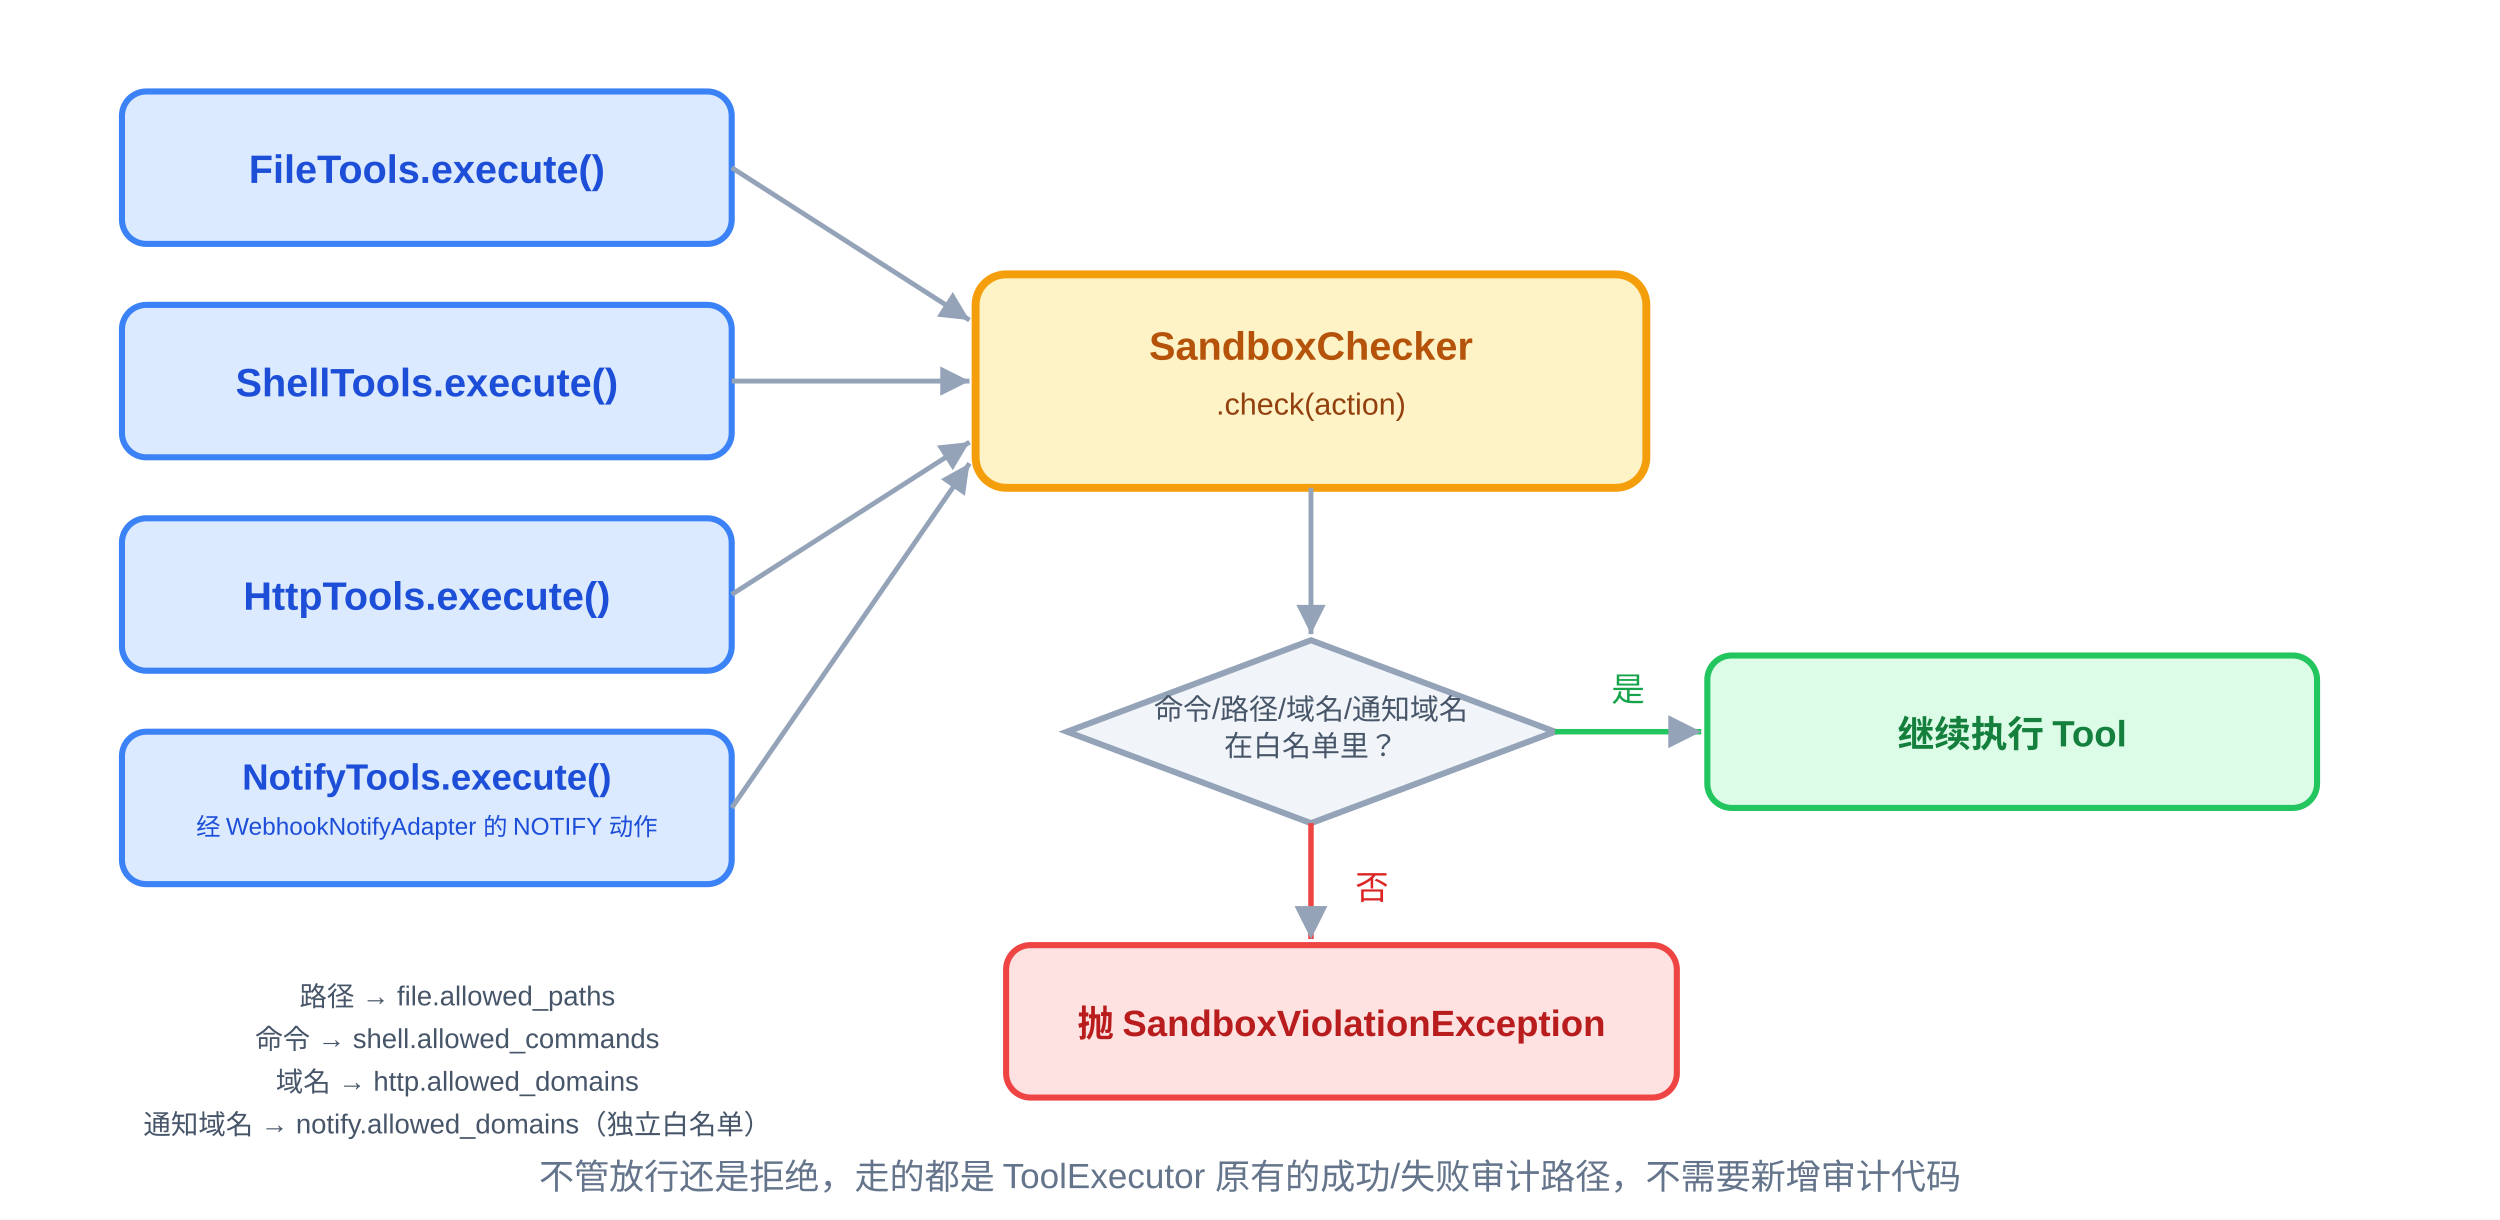
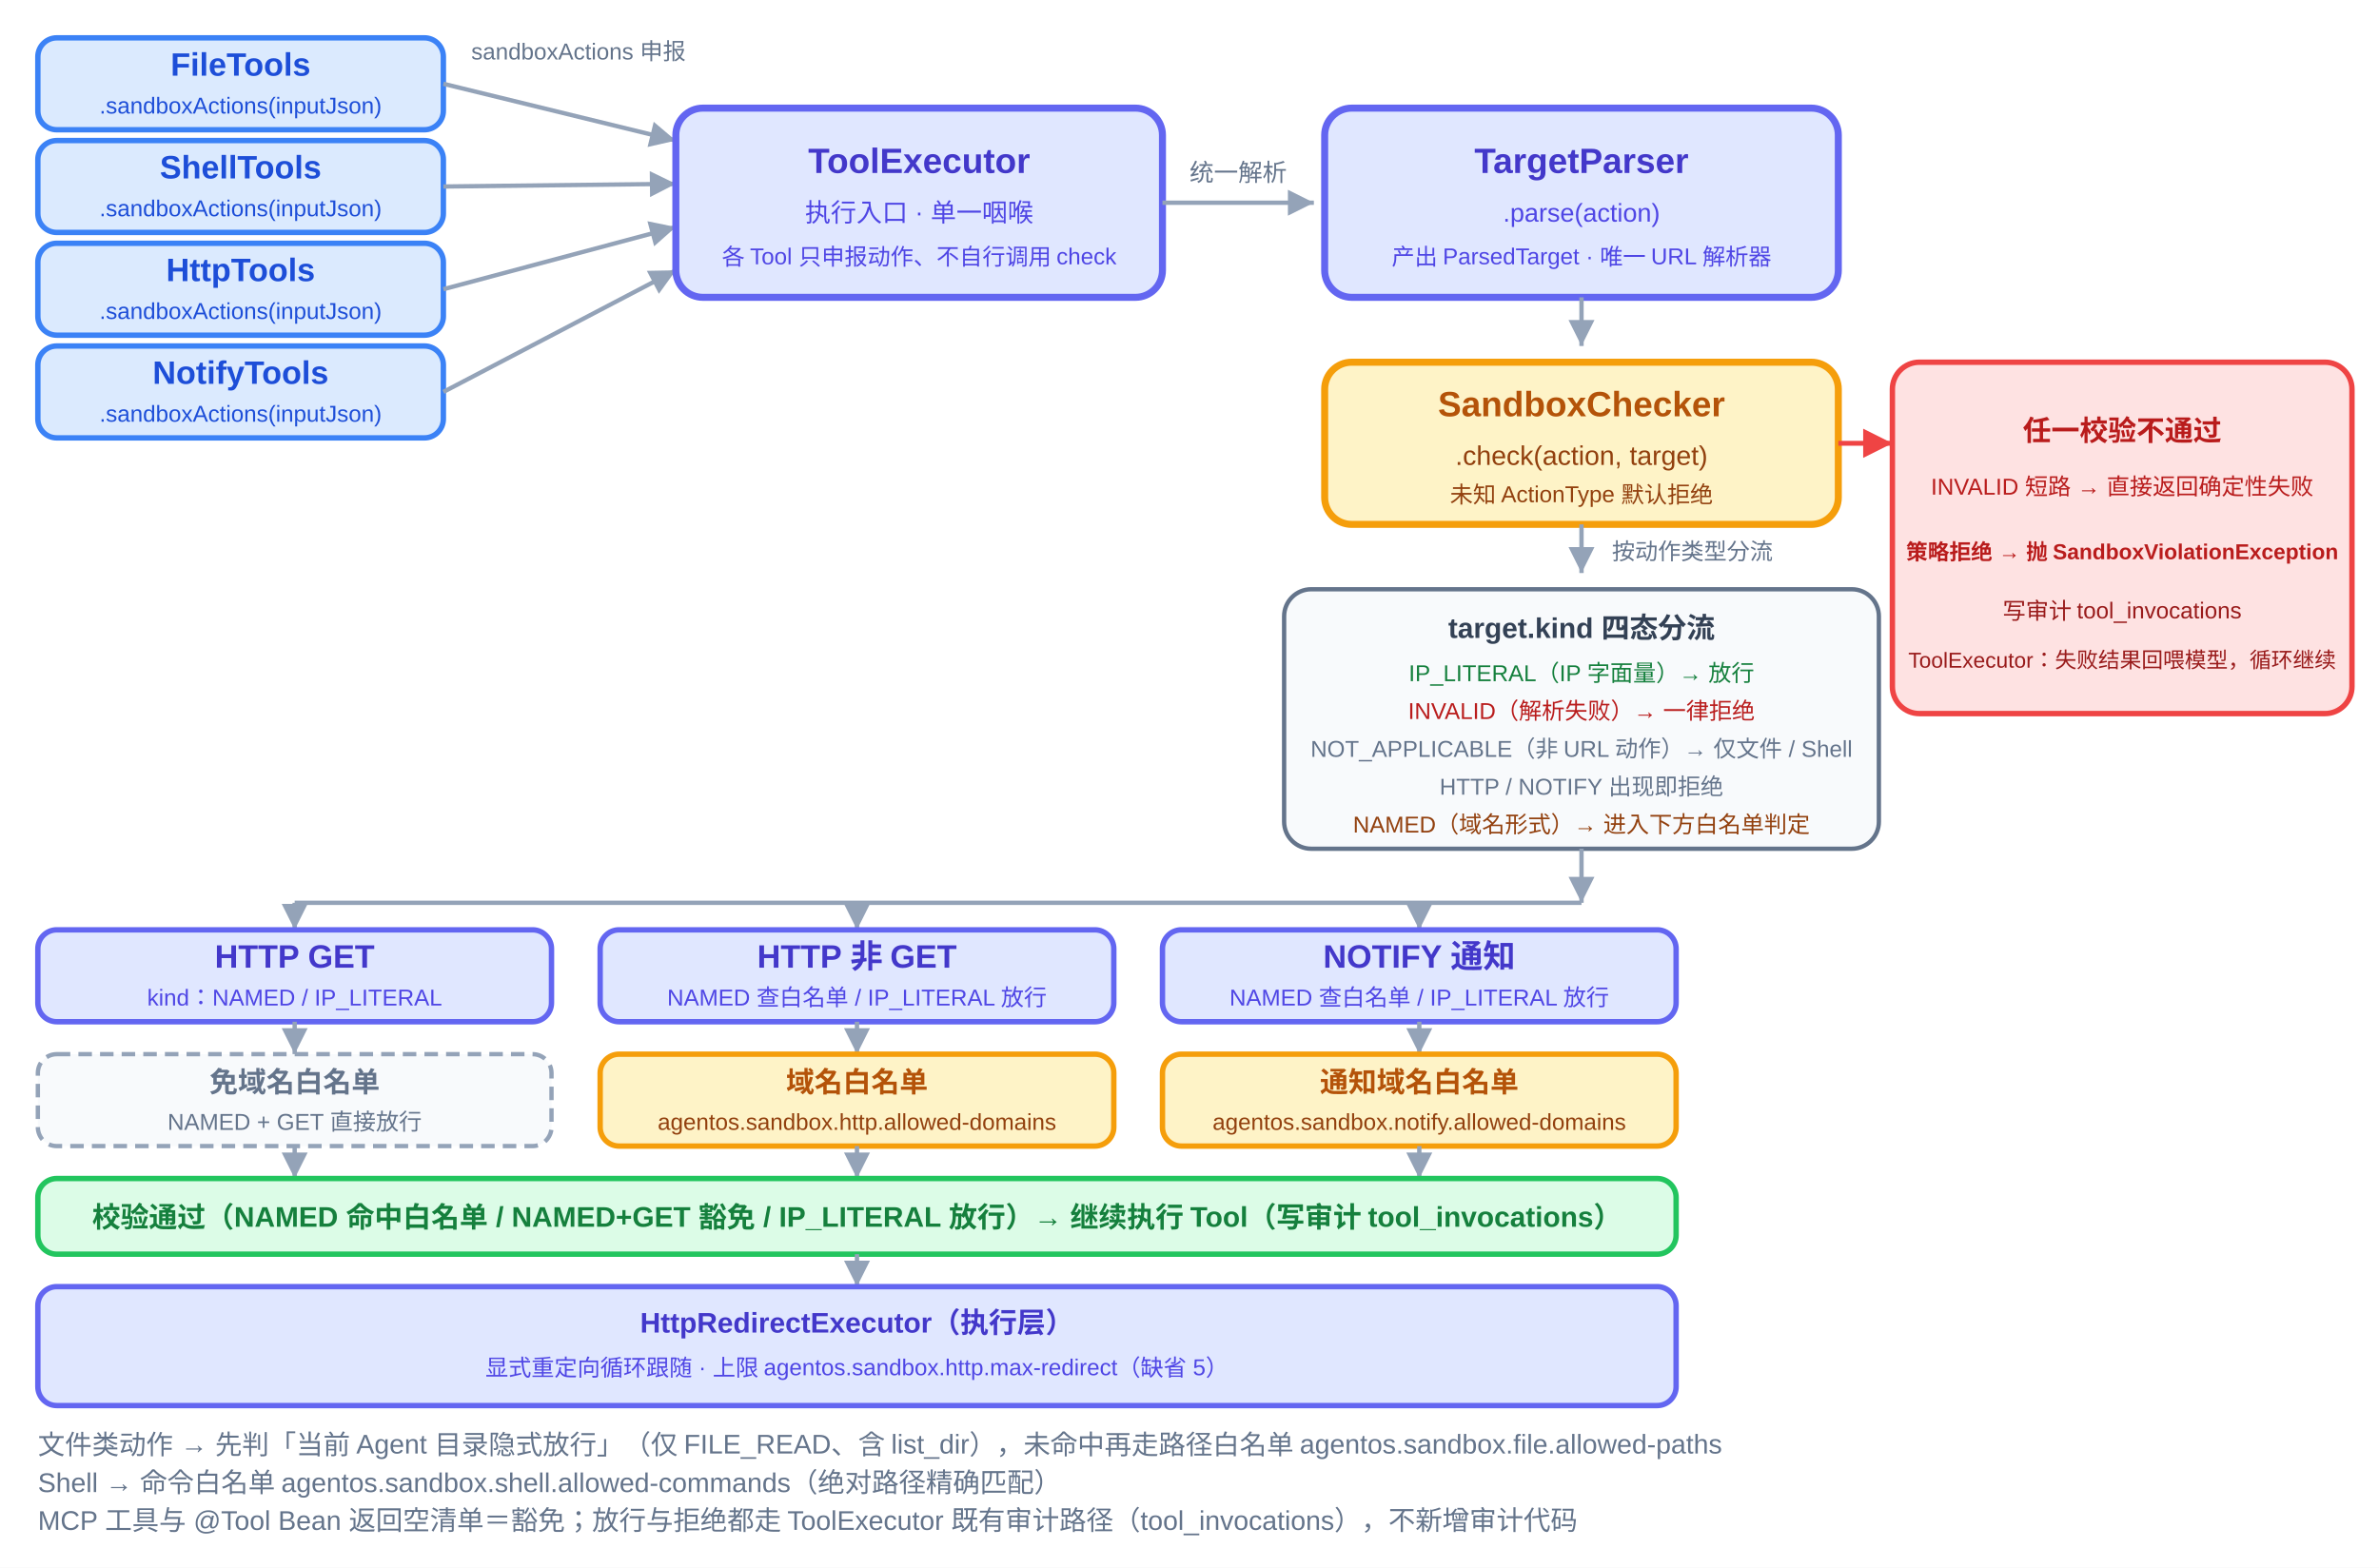
- <svg xmlns="http://www.w3.org/2000/svg" viewBox="0 0 820 400" font-family="Arial, sans-serif">
-   <rect width="820" height="400" fill="#ffffff" />
+ <svg xmlns="http://www.w3.org/2000/svg" viewBox="0 0 880 580" font-family="Arial, sans-serif">
+   <rect width="880" height="580" fill="#ffffff" />
  <defs>
    <marker id="tsda" markerWidth="10" markerHeight="10" refX="6" refY="3" orient="auto">
      <path d="M0,0 L6,3 L0,6 Z" fill="#94a3b8" />
    </marker>
+     <marker id="tsdar" markerWidth="10" markerHeight="10" refX="6" refY="3" orient="auto">
+       <path d="M0,0 L6,3 L0,6 Z" fill="#ef4444" />
+     </marker>
  </defs>
-   <rect x="40" y="30" width="200" height="50" rx="8" fill="#dbeafe" stroke="#3b82f6" stroke-width="2" />
-   <text x="140" y="60" fill="#1d4ed8" font-size="13" font-weight="bold" text-anchor="middle">FileTools.execute()</text>
-   <rect x="40" y="100" width="200" height="50" rx="8" fill="#dbeafe" stroke="#3b82f6" stroke-width="2" />
-   <text x="140" y="130" fill="#1d4ed8" font-size="13" font-weight="bold" text-anchor="middle">ShellTools.execute()</text>
-   <rect x="40" y="170" width="200" height="50" rx="8" fill="#dbeafe" stroke="#3b82f6" stroke-width="2" />
-   <text x="140" y="200" fill="#1d4ed8" font-size="13" font-weight="bold" text-anchor="middle">HttpTools.execute()</text>
-   <line x1="240" y1="55" x2="318" y2="105" stroke="#94a3b8" stroke-width="1.6" marker-end="url(#tsda)" />
-   <line x1="240" y1="125" x2="318" y2="125" stroke="#94a3b8" stroke-width="1.6" marker-end="url(#tsda)" />
-   <line x1="240" y1="195" x2="318" y2="145" stroke="#94a3b8" stroke-width="1.6" marker-end="url(#tsda)" />
-   <rect x="40" y="240" width="200" height="50" rx="8" fill="#dbeafe" stroke="#3b82f6" stroke-width="2" />
-   <text x="140" y="259" fill="#1d4ed8" font-size="12" font-weight="bold" text-anchor="middle">NotifyTools.execute()</text>
-   <text x="140" y="274" fill="#1d4ed8" font-size="8" text-anchor="middle">经 WebhookNotifyAdapter 的 NOTIFY 动作</text>
-   <line x1="240" y1="265" x2="318" y2="152" stroke="#94a3b8" stroke-width="1.6" marker-end="url(#tsda)" />
-   <rect x="320" y="90" width="220" height="70" rx="10" fill="#fef3c7" stroke="#f59e0b" stroke-width="2.6" />
-   <text x="430" y="118" fill="#b45309" font-size="13" font-weight="bold" text-anchor="middle">SandboxChecker</text>
-   <text x="430" y="136" fill="#92400e" font-size="10" text-anchor="middle">.check(action)</text>
-   <line x1="430" y1="160" x2="430" y2="208" stroke="#94a3b8" stroke-width="1.6" marker-end="url(#tsda)" />
-   <polygon points="430,210 510,240 430,270 350,240" fill="#f1f5f9" stroke="#94a3b8" stroke-width="2" />
-   <text x="430" y="236" fill="#475569" font-size="9.5" text-anchor="middle">命令/路径/域名/通知域名</text>
-   <text x="430" y="248" fill="#475569" font-size="9.5" text-anchor="middle">在白名单里？</text>
-   <text x="150" y="330" fill="#475569" font-size="9" text-anchor="middle">路径 → file.allowed_paths</text>
-   <text x="150" y="344" fill="#475569" font-size="9" text-anchor="middle">命令 → shell.allowed_commands</text>
-   <text x="150" y="358" fill="#475569" font-size="9" text-anchor="middle">域名 → http.allowed_domains</text>
-   <text x="150" y="372" fill="#475569" font-size="9" text-anchor="middle">通知域名 → notify.allowed_domains（独立白名单）</text>
-   <line x1="510" y1="240" x2="558" y2="240" stroke="#22c55e" stroke-width="1.8" marker-end="url(#tsda)" />
-   <text x="534" y="230" fill="#16a34a" font-size="11" text-anchor="middle">是</text>
-   <rect x="560" y="215" width="200" height="50" rx="8" fill="#dcfce7" stroke="#22c55e" stroke-width="2" />
-   <text x="660" y="245" fill="#15803d" font-size="12" font-weight="bold" text-anchor="middle">继续执行 Tool</text>
-   <line x1="430" y1="270" x2="430" y2="308" stroke="#ef4444" stroke-width="1.8" marker-end="url(#tsda)" />
-   <text x="450" y="295" fill="#dc2626" font-size="11" text-anchor="middle">否</text>
-   <rect x="330" y="310" width="220" height="50" rx="8" fill="#fee2e2" stroke="#ef4444" stroke-width="2" />
-   <text x="440" y="340" fill="#b91c1c" font-size="12" font-weight="bold" text-anchor="middle">抛 SandboxViolationException</text>
-   <text x="410" y="390" fill="#64748b" font-size="11.5" text-anchor="middle">不管放行还是拒绝，走的都是 ToolExecutor 原有的成功/失败审计路径，不需要新增审计代码</text>
+   <rect x="14" y="14" width="150" height="34" rx="7" fill="#dbeafe" stroke="#3b82f6" stroke-width="2" />
+   <text x="89" y="28" fill="#1d4ed8" font-size="12" font-weight="bold" text-anchor="middle">FileTools</text>
+   <text x="89" y="42" fill="#1d4ed8" font-size="8.5" text-anchor="middle">.sandboxActions(inputJson)</text>
+   <rect x="14" y="52" width="150" height="34" rx="7" fill="#dbeafe" stroke="#3b82f6" stroke-width="2" />
+   <text x="89" y="66" fill="#1d4ed8" font-size="12" font-weight="bold" text-anchor="middle">ShellTools</text>
+   <text x="89" y="80" fill="#1d4ed8" font-size="8.5" text-anchor="middle">.sandboxActions(inputJson)</text>
+   <rect x="14" y="90" width="150" height="34" rx="7" fill="#dbeafe" stroke="#3b82f6" stroke-width="2" />
+   <text x="89" y="104" fill="#1d4ed8" font-size="12" font-weight="bold" text-anchor="middle">HttpTools</text>
+   <text x="89" y="118" fill="#1d4ed8" font-size="8.5" text-anchor="middle">.sandboxActions(inputJson)</text>
+   <rect x="14" y="128" width="150" height="34" rx="7" fill="#dbeafe" stroke="#3b82f6" stroke-width="2" />
+   <text x="89" y="142" fill="#1d4ed8" font-size="12" font-weight="bold" text-anchor="middle">NotifyTools</text>
+   <text x="89" y="156" fill="#1d4ed8" font-size="8.5" text-anchor="middle">.sandboxActions(inputJson)</text>
+   <line x1="164" y1="31" x2="250" y2="52" stroke="#94a3b8" stroke-width="1.6" marker-end="url(#tsda)" />
+   <line x1="164" y1="69" x2="250" y2="68" stroke="#94a3b8" stroke-width="1.6" marker-end="url(#tsda)" />
+   <line x1="164" y1="107" x2="250" y2="84" stroke="#94a3b8" stroke-width="1.6" marker-end="url(#tsda)" />
+   <line x1="164" y1="145" x2="250" y2="100" stroke="#94a3b8" stroke-width="1.6" marker-end="url(#tsda)" />
+   <text x="214" y="22" fill="#64748b" font-size="8.5" text-anchor="middle">sandboxActions 申报</text>
+   <rect x="250" y="40" width="180" height="70" rx="10" fill="#e0e7ff" stroke="#6366f1" stroke-width="2.6" />
+   <text x="340" y="64" fill="#4338ca" font-size="13" font-weight="bold" text-anchor="middle">ToolExecutor</text>
+   <text x="340" y="82" fill="#4f46e5" font-size="9.5" text-anchor="middle">执行入口 · 单一咽喉</text>
+   <text x="340" y="98" fill="#4f46e5" font-size="8.5" text-anchor="middle">各 Tool 只申报动作、不自行调用 check</text>
+   <line x1="430" y1="75" x2="486" y2="75" stroke="#94a3b8" stroke-width="1.6" marker-end="url(#tsda)" />
+   <text x="458" y="67" fill="#64748b" font-size="9" text-anchor="middle">统一解析</text>
+   <rect x="490" y="40" width="190" height="70" rx="10" fill="#e0e7ff" stroke="#6366f1" stroke-width="2.6" />
+   <text x="585" y="64" fill="#4338ca" font-size="13" font-weight="bold" text-anchor="middle">TargetParser</text>
+   <text x="585" y="82" fill="#4f46e5" font-size="9.5" text-anchor="middle">.parse(action)</text>
+   <text x="585" y="98" fill="#4f46e5" font-size="8.5" text-anchor="middle">产出 ParsedTarget · 唯一 URL 解析器</text>
+   <line x1="585" y1="110" x2="585" y2="128" stroke="#94a3b8" stroke-width="1.6" marker-end="url(#tsda)" />
+   <rect x="490" y="134" width="190" height="60" rx="10" fill="#fef3c7" stroke="#f59e0b" stroke-width="2.6" />
+   <text x="585" y="154" fill="#b45309" font-size="13" font-weight="bold" text-anchor="middle">SandboxChecker</text>
+   <text x="585" y="172" fill="#92400e" font-size="10" text-anchor="middle">.check(action, target)</text>
+   <text x="585" y="186" fill="#92400e" font-size="8.5" text-anchor="middle">未知 ActionType 默认拒绝</text>
+   <line x1="585" y1="194" x2="585" y2="212" stroke="#94a3b8" stroke-width="1.6" marker-end="url(#tsda)" />
+   <text x="626" y="207" fill="#64748b" font-size="8.5" text-anchor="middle">按动作类型分流</text>
+   <rect x="475" y="218" width="220" height="96" rx="10" fill="#f8fafc" stroke="#64748b" stroke-width="1.6" />
+   <text x="585" y="236" fill="#334155" font-size="10.5" font-weight="bold" text-anchor="middle">target.kind 四态分流</text>
+   <text x="585" y="252" fill="#15803d" font-size="8.5" text-anchor="middle">IP_LITERAL（IP 字面量）→ 放行</text>
+   <text x="585" y="266" fill="#b91c1c" font-size="8.5" text-anchor="middle">INVALID（解析失败）→ 一律拒绝</text>
+   <text x="585" y="280" fill="#64748b" font-size="8.5" text-anchor="middle">NOT_APPLICABLE（非 URL 动作）→ 仅文件 / Shell</text>
+   <text x="585" y="294" fill="#64748b" font-size="8.5" text-anchor="middle">HTTP / NOTIFY 出现即拒绝</text>
+   <text x="585" y="308" fill="#92400e" font-size="8.5" text-anchor="middle">NAMED（域名形式）→ 进入下方白名单判定</text>
+   <line x1="585" y1="314" x2="585" y2="334" stroke="#94a3b8" stroke-width="1.6" marker-end="url(#tsda)" />
+   <line x1="109" y1="334" x2="585" y2="334" stroke="#94a3b8" stroke-width="1.6" />
+   <line x1="109" y1="334" x2="109" y2="344" stroke="#94a3b8" stroke-width="1.6" marker-end="url(#tsda)" />
+   <line x1="317" y1="334" x2="317" y2="344" stroke="#94a3b8" stroke-width="1.6" marker-end="url(#tsda)" />
+   <line x1="525" y1="334" x2="525" y2="344" stroke="#94a3b8" stroke-width="1.6" marker-end="url(#tsda)" />
+   <rect x="14" y="344" width="190" height="34" rx="7" fill="#e0e7ff" stroke="#6366f1" stroke-width="2" />
+   <text x="109" y="358" fill="#4338ca" font-size="12" font-weight="bold" text-anchor="middle">HTTP GET</text>
+   <text x="109" y="372" fill="#4f46e5" font-size="8.5" text-anchor="middle">kind：NAMED / IP_LITERAL</text>
+   <rect x="222" y="344" width="190" height="34" rx="7" fill="#e0e7ff" stroke="#6366f1" stroke-width="2" />
+   <text x="317" y="358" fill="#4338ca" font-size="12" font-weight="bold" text-anchor="middle">HTTP 非 GET</text>
+   <text x="317" y="372" fill="#4f46e5" font-size="8.5" text-anchor="middle">NAMED 查白名单 / IP_LITERAL 放行</text>
+   <rect x="430" y="344" width="190" height="34" rx="7" fill="#e0e7ff" stroke="#6366f1" stroke-width="2" />
+   <text x="525" y="358" fill="#4338ca" font-size="12" font-weight="bold" text-anchor="middle">NOTIFY 通知</text>
+   <text x="525" y="372" fill="#4f46e5" font-size="8.5" text-anchor="middle">NAMED 查白名单 / IP_LITERAL 放行</text>
+   <line x1="109" y1="378" x2="109" y2="390" stroke="#94a3b8" stroke-width="1.6" marker-end="url(#tsda)" />
+   <line x1="317" y1="378" x2="317" y2="390" stroke="#94a3b8" stroke-width="1.6" marker-end="url(#tsda)" />
+   <line x1="525" y1="378" x2="525" y2="390" stroke="#94a3b8" stroke-width="1.6" marker-end="url(#tsda)" />
+   <rect x="14" y="390" width="190" height="34" rx="7" fill="#f8fafc" stroke="#94a3b8" stroke-width="1.6" stroke-dasharray="5 3" />
+   <text x="109" y="404" fill="#64748b" font-size="10.5" font-weight="bold" text-anchor="middle">免域名白名单</text>
+   <text x="109" y="418" fill="#64748b" font-size="8.5" text-anchor="middle">NAMED + GET 直接放行</text>
+   <rect x="222" y="390" width="190" height="34" rx="7" fill="#fef3c7" stroke="#f59e0b" stroke-width="2" />
+   <text x="317" y="404" fill="#b45309" font-size="10.5" font-weight="bold" text-anchor="middle">域名白名单</text>
+   <text x="317" y="418" fill="#92400e" font-size="8.5" text-anchor="middle">agentos.sandbox.http.allowed-domains</text>
+   <rect x="430" y="390" width="190" height="34" rx="7" fill="#fef3c7" stroke="#f59e0b" stroke-width="2" />
+   <text x="525" y="404" fill="#b45309" font-size="10.5" font-weight="bold" text-anchor="middle">通知域名白名单</text>
+   <text x="525" y="418" fill="#92400e" font-size="8.5" text-anchor="middle">agentos.sandbox.notify.allowed-domains</text>
+   <line x1="109" y1="424" x2="109" y2="436" stroke="#94a3b8" stroke-width="1.6" marker-end="url(#tsda)" />
+   <line x1="317" y1="424" x2="317" y2="436" stroke="#94a3b8" stroke-width="1.6" marker-end="url(#tsda)" />
+   <line x1="525" y1="424" x2="525" y2="436" stroke="#94a3b8" stroke-width="1.6" marker-end="url(#tsda)" />
+   <rect x="14" y="436" width="606" height="28" rx="7" fill="#dcfce7" stroke="#22c55e" stroke-width="2" />
+   <text x="317" y="454" fill="#15803d" font-size="10.5" font-weight="bold" text-anchor="middle">校验通过（NAMED 命中白名单 / NAMED+GET 豁免 / IP_LITERAL 放行）→ 继续执行 Tool（写审计 tool_invocations）</text>
+   <line x1="317" y1="464" x2="317" y2="476" stroke="#94a3b8" stroke-width="1.6" marker-end="url(#tsda)" />
+   <rect x="14" y="476" width="606" height="44" rx="7" fill="#e0e7ff" stroke="#6366f1" stroke-width="2" />
+   <text x="317" y="493" fill="#4338ca" font-size="10.5" font-weight="bold" text-anchor="middle">HttpRedirectExecutor（执行层）</text>
+   <text x="317" y="509" fill="#4f46e5" font-size="8.5" text-anchor="middle">显式重定向循环跟随 · 上限 agentos.sandbox.http.max-redirect（缺省 5）</text>
+   <rect x="700" y="134" width="170" height="130" rx="10" fill="#fee2e2" stroke="#ef4444" stroke-width="2" />
+   <text x="785" y="163" fill="#b91c1c" font-size="10.5" font-weight="bold" text-anchor="middle">任一校验不通过</text>
+   <text x="785" y="183" fill="#b91c1c" font-size="8.5" text-anchor="middle">INVALID 短路 → 直接返回确定性失败</text>
+   <text x="785" y="207" fill="#b91c1c" font-size="8" font-weight="bold" text-anchor="middle">策略拒绝 → 抛 SandboxViolationException</text>
+   <text x="785" y="229" fill="#991b1b" font-size="8.5" text-anchor="middle">写审计 tool_invocations</text>
+   <text x="785" y="247" fill="#991b1b" font-size="8" text-anchor="middle">ToolExecutor：失败结果回喂模型，循环继续</text>
+   <line x1="680" y1="164" x2="700" y2="164" stroke="#ef4444" stroke-width="1.8" marker-end="url(#tsdar)" />
+   <text x="14" y="538" fill="#64748b" font-size="10" text-anchor="start">文件类动作 → 先判「当前 Agent 目录隐式放行」（仅 FILE_READ、含 list_dir），未命中再走路径白名单 agentos.sandbox.file.allowed-paths</text>
+   <text x="14" y="552" fill="#64748b" font-size="10" text-anchor="start">Shell → 命令白名单 agentos.sandbox.shell.allowed-commands（绝对路径精确匹配）</text>
+   <text x="14" y="566" fill="#64748b" font-size="10" text-anchor="start">MCP 工具与 @Tool Bean 返回空清单＝豁免；放行与拒绝都走 ToolExecutor 既有审计路径（tool_invocations），不新增审计代码</text>
</svg>
